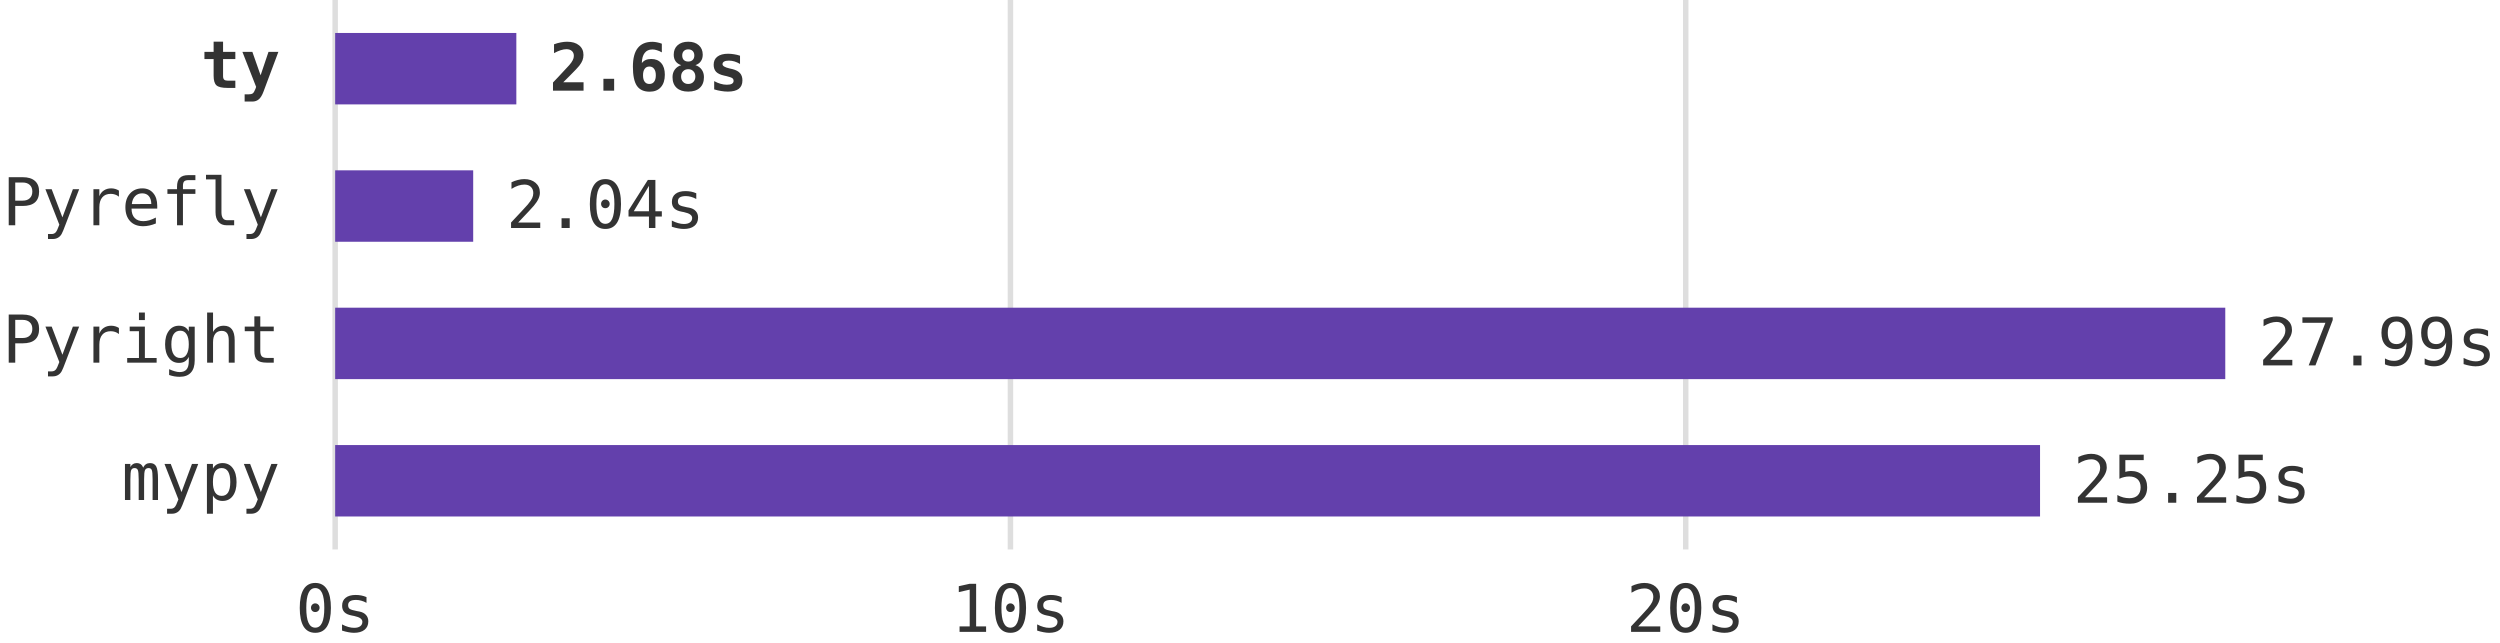
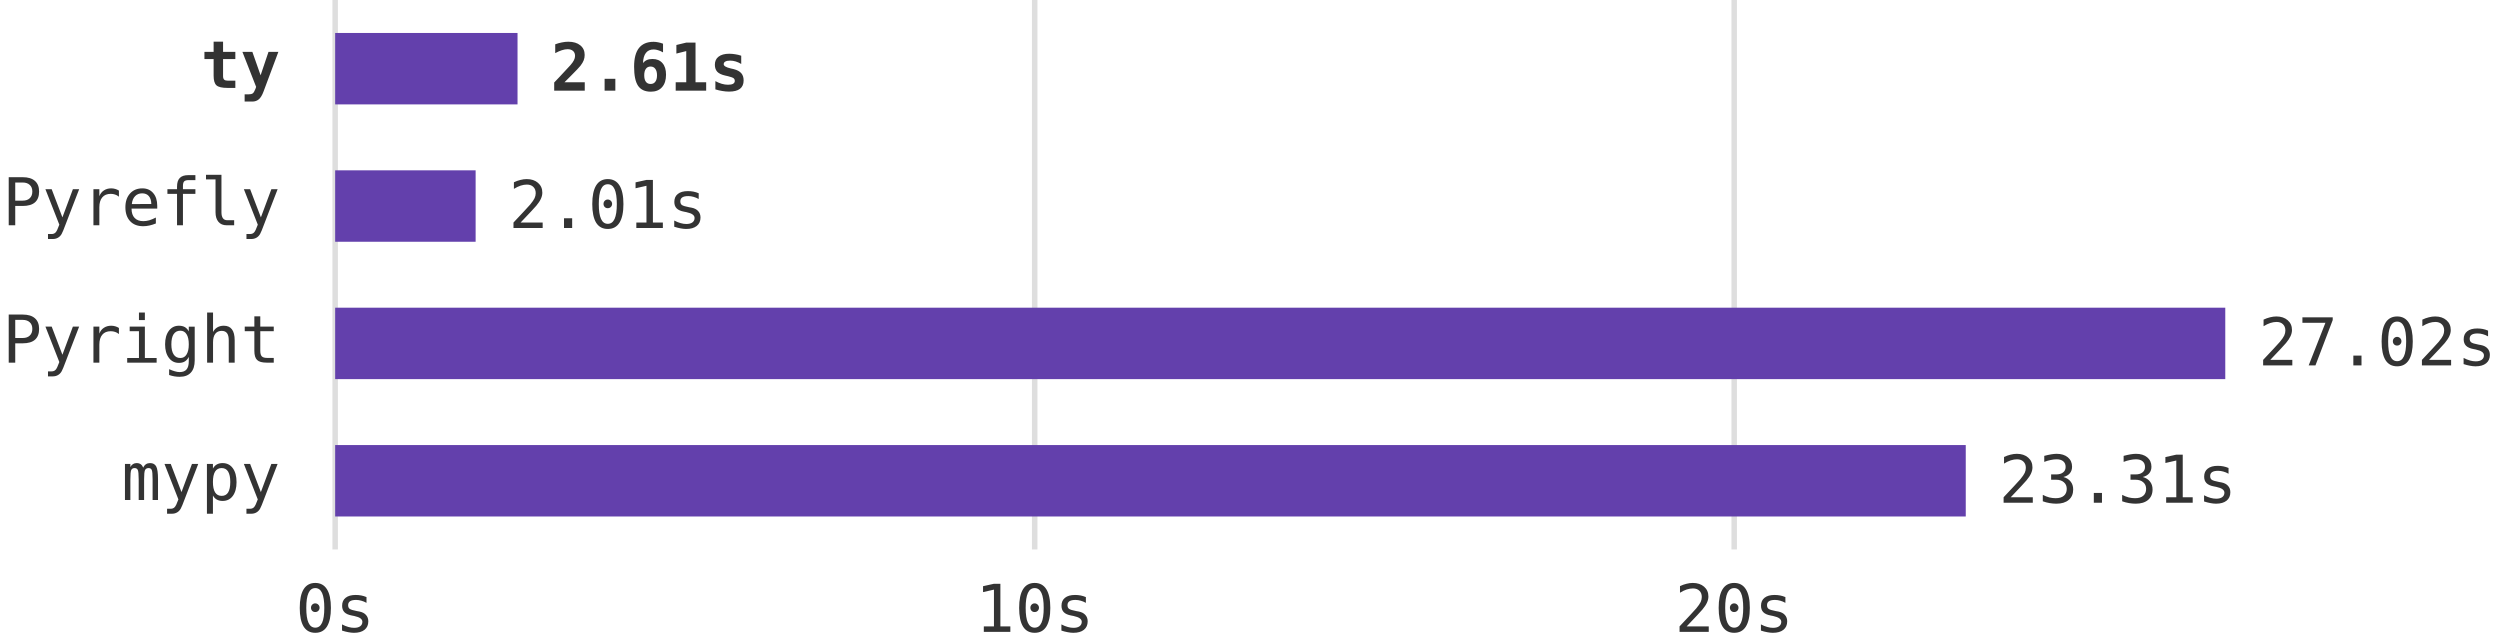
<svg xmlns="http://www.w3.org/2000/svg" viewBox="0 0 455 117" role="img" aria-labelledby="title description">
  <style>
    .benchmarkBar {
      fill: #6340AC;
    }
    .benchmarkLabel {
      fill: #333333;
    }
    .benchmarkGrid {
      stroke: rgba(127, 127, 127, 0.25);
    }
  </style>
  <g transform="translate(61, 0)" font-family="Roboto Mono, monospace" font-size="12">
    <g class="benchmarkGrid" aria-hidden="true">
      <line x1="0.000" y1="0" x2="0.000" y2="100" />
-       <line x1="122.901" y1="0" x2="122.901" y2="100" />
-       <line x1="245.802" y1="0" x2="245.802" y2="100" />
+       <line x1="127.313" y1="0" x2="127.313" y2="100" />
+       <line x1="254.626" y1="0" x2="254.626" y2="100" />
    </g>
    <g class="benchmarkLabel" aria-hidden="true" text-anchor="middle">
      <text x="0.000" y="115">0s</text>
-       <text x="122.901" y="115">10s</text>
-       <text x="245.802" y="115">20s</text>
+       <text x="127.313" y="115">10s</text>
+       <text x="254.626" y="115">20s</text>
    </g>
    <g class="benchmarkLabel" text-anchor="end">
      <text x="-10" y="16" font-weight="bold">ty</text>
      <text x="-10" y="41">Pyrefly</text>
      <text x="-10" y="66">Pyright</text>
      <text x="-10" y="91">mypy</text>
    </g>
    <g class="benchmarkBar">
-       <rect x="0" y="6" width="32.974" height="13" aria-label="ty: 2.683 seconds" />
-       <rect x="0" y="31" width="25.121" height="13" aria-label="Pyrefly: 2.044 seconds" />
-       <rect x="0" y="56" width="344.000" height="13" aria-label="Pyright: 27.990 seconds" />
-       <rect x="0" y="81" width="310.288" height="13" aria-label="mypy: 25.247 seconds" />
+       <rect x="0" y="6" width="33.191" height="13" aria-label="ty: 2.607 seconds" />
+       <rect x="0" y="31" width="25.564" height="13" aria-label="Pyrefly: 2.008 seconds" />
+       <rect x="0" y="56" width="344.000" height="13" aria-label="Pyright: 27.020 seconds" />
+       <rect x="0" y="81" width="296.767" height="13" aria-label="mypy: 23.310 seconds" />
    </g>
    <g class="benchmarkLabel">
-       <text x="38.974" y="16.5" font-weight="bold">2.68s</text>
-       <text x="31.121" y="41.5">2.04s</text>
-       <text x="350.000" y="66.5">27.99s</text>
-       <text x="316.288" y="91.5">25.25s</text>
+       <text x="39.191" y="16.5" font-weight="bold">2.61s</text>
+       <text x="31.564" y="41.5">2.01s</text>
+       <text x="350.000" y="66.5">27.02s</text>
+       <text x="302.767" y="91.5">23.31s</text>
    </g>
  </g>
</svg>
